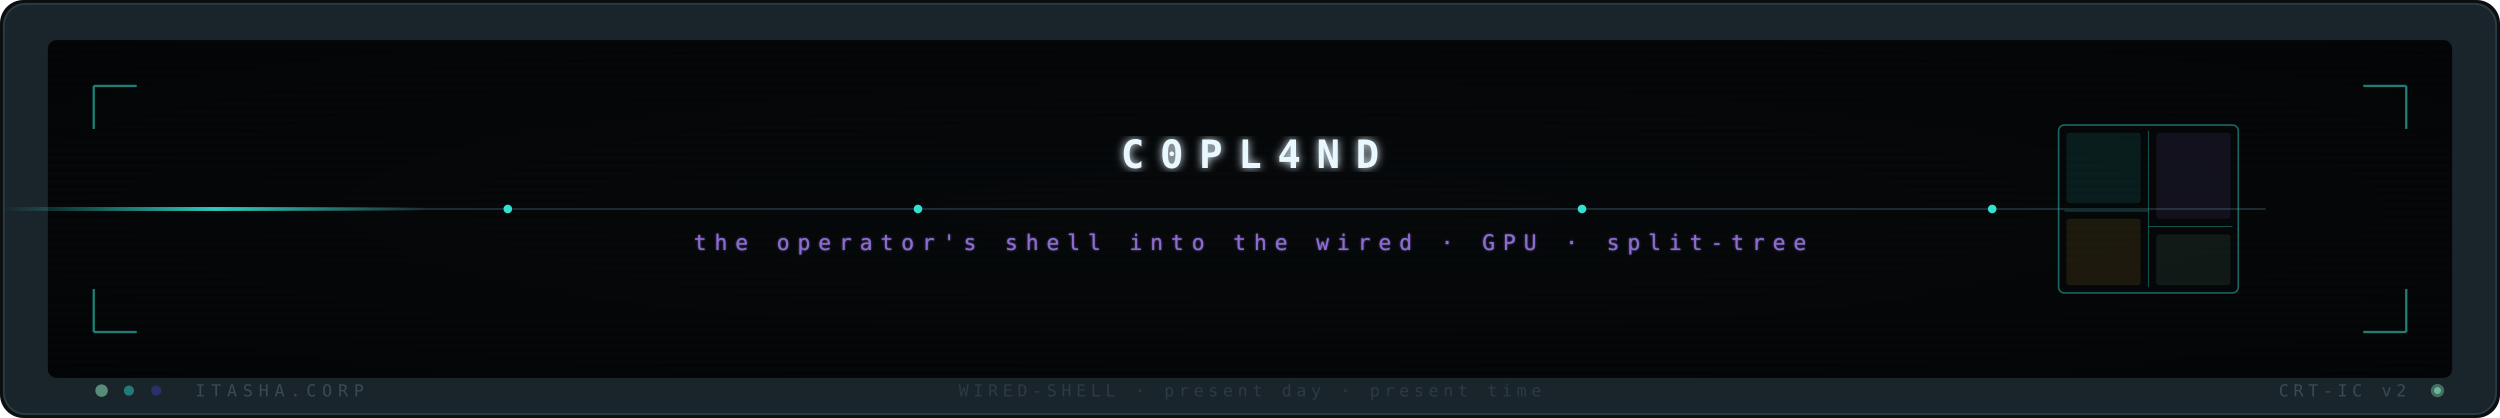
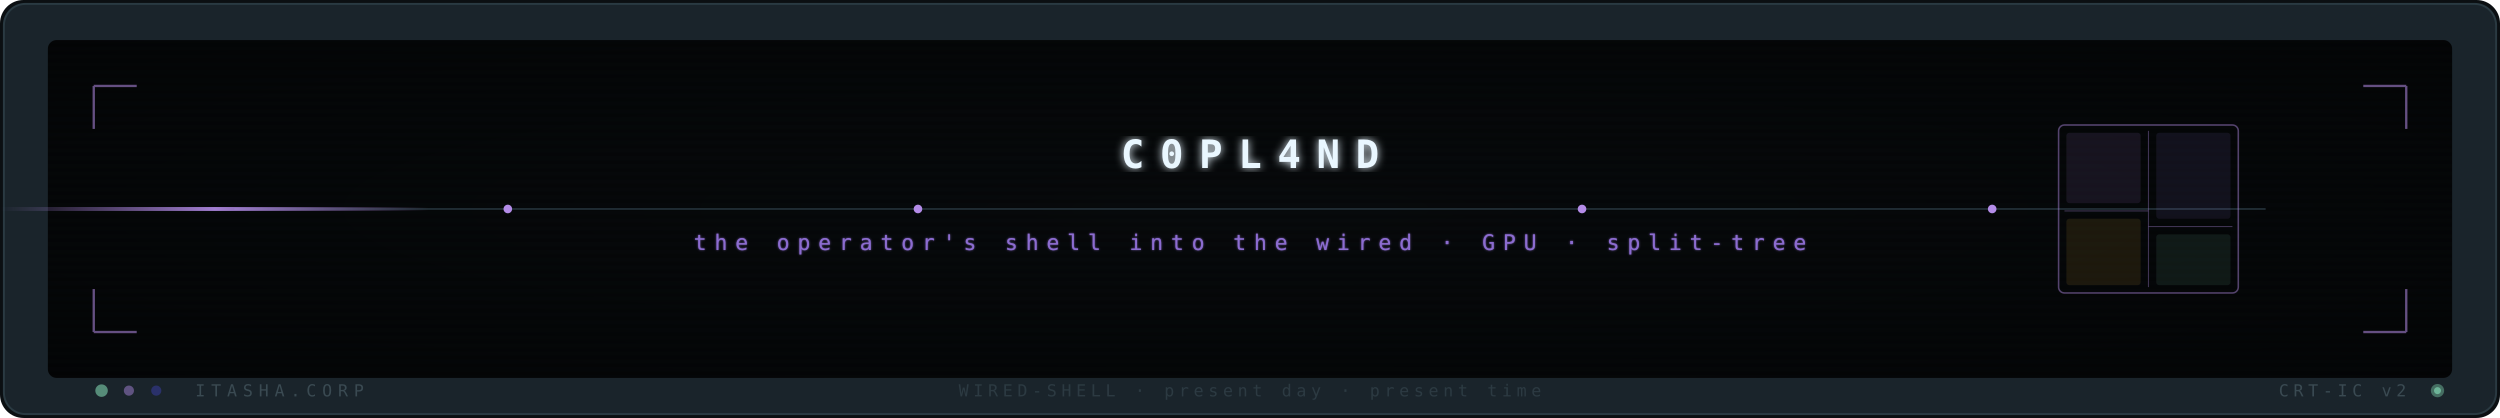
<svg xmlns="http://www.w3.org/2000/svg" viewBox="0 0 1280 214" width="1280" height="214" role="img" aria-label="C0PL4ND — the operator's shell into the wired">
  <defs>
    <pattern id="fscan" patternUnits="userSpaceOnUse" width="1280" height="4">
      <rect width="1280" height="2" fill="transparent" />
      <rect y="2" width="1280" height="2" fill="rgba(0,0,0,0.16)" />
    </pattern>
    <radialGradient id="fvig" cx="50%" cy="50%" r="75%">
      <stop offset="0%" stop-color="transparent" />
      <stop offset="100%" stop-color="rgba(0,0,0,0.5)" />
    </radialGradient>
    <linearGradient id="wire" x1="0" y1="0" x2="1" y2="0">
-       <stop offset="0%" stop-color="#34e0d0" stop-opacity="0" />
-       <stop offset="50%" stop-color="#34e0d0" stop-opacity="0.9" />
-       <stop offset="100%" stop-color="#34e0d0" stop-opacity="0" />
+       <stop offset="0%" stop-color="#B48CE8" stop-opacity="0" />
+       <stop offset="50%" stop-color="#B48CE8" stop-opacity="0.9" />
+       <stop offset="100%" stop-color="#B48CE8" stop-opacity="0" />
    </linearGradient>
    <filter id="fphos">
      <feGaussianBlur in="SourceGraphic" stdDeviation="0.7" result="b" />
      <feMerge>
        <feMergeNode in="b" />
        <feMergeNode in="SourceGraphic" />
      </feMerge>
    </filter>
    <filter id="fglow">
      <feGaussianBlur stdDeviation="2.2" result="b" />
      <feMerge>
        <feMergeNode in="b" />
        <feMergeNode in="SourceGraphic" />
      </feMerge>
    </filter>
  </defs>
  <style>
    text { font-family: 'SF Mono','Fira Code','Cascadia Code','JetBrains Mono',Consolas,monospace; }
    @keyframes fheart { 0%,100% { transform: scale(1); opacity: 0.55; } 15% { transform: scale(1.3); opacity: 0.95; } 30% { transform: scale(1); opacity: 0.55; } }
    @keyframes wireTravel { 0% { transform: translateX(-220px); } 100% { transform: translateX(1280px); } }
    @keyframes fflicker { 0%,96%,100% { opacity: 1; } 97% { opacity: 0.96; } 98% { opacity: 0.99; } }
    @keyframes nodeOn { 0%,100% { opacity: 0.3; } 50% { opacity: 0.9; } }
    @keyframes paneFocus { 0%,100% { opacity: 0.35; } 50% { opacity: 1; } }
    @media (prefers-reduced-motion: reduce) { * { animation: none !important; } }
  </style>
  <rect x="0" y="0" width="1280" height="214" rx="12" fill="#0b0f12" />
  <rect x="2" y="2" width="1276" height="210" rx="11" fill="#1a242b" stroke="#2a3a42" stroke-width="1" />
  <rect x="24" y="20" width="1232" height="174" rx="5" fill="#070a0c" />
  <rect x="24" y="20" width="1232" height="174" rx="5" fill="url(#fscan)" />
  <rect x="24" y="20" width="1232" height="174" rx="5" fill="url(#fvig)" />
  <rect x="24" y="20" width="1232" height="174" rx="5" fill="none" stroke="#1a242b" />
-   <g stroke="#34e0d0" stroke-width="1.2" fill="none" opacity="0.55">
+   <g stroke="#B48CE8" stroke-width="1.2" fill="none" opacity="0.55">
    <path d="M48 44 h22 M48 44 v22" />
    <path d="M1232 44 h-22 M1232 44 v22" />
    <path d="M48 170 h22 M48 170 v-22" />
    <path d="M1232 170 h-22 M1232 170 v-22" />
  </g>
  <g style="animation: fflicker 7s infinite;">
    <line x1="120" y1="107" x2="1160" y2="107" stroke="#1f2b32" stroke-width="1" />
-     <g fill="#34e0d0">
+     <g fill="#B48CE8">
      <circle cx="260" cy="107" r="2.2" style="animation: nodeOn 3s ease-in-out 0s infinite;" />
      <circle cx="470" cy="107" r="2.2" style="animation: nodeOn 3s ease-in-out 0.5s infinite;" />
      <circle cx="810" cy="107" r="2.2" style="animation: nodeOn 3s ease-in-out 1s infinite;" />
      <circle cx="1020" cy="107" r="2.2" style="animation: nodeOn 3s ease-in-out 1.5s infinite;" />
    </g>
    <g style="animation: wireTravel 5s linear infinite;">
      <rect x="0" y="106" width="220" height="2" fill="url(#wire)" />
    </g>
    <g transform="translate(1054, 64)" opacity="0.9">
-       <rect x="0" y="0" width="92" height="86" rx="3" fill="none" stroke="#34e0d0" stroke-width="0.8" opacity="0.5" />
-       <line x1="46" y1="3" x2="46" y2="83" stroke="#34e0d0" stroke-width="0.5" opacity="0.4" />
-       <line x1="3" y1="44" x2="46" y2="44" stroke="#34e0d0" stroke-width="0.5" opacity="0.4" />
-       <line x1="46" y1="52" x2="89" y2="52" stroke="#34e0d0" stroke-width="0.5" opacity="0.4" />
-       <rect x="4" y="4" width="38" height="36" rx="1.5" fill="#34e0d0" opacity="0.12" style="animation: paneFocus 5.2s ease-in-out 0s infinite;" />
+       <rect x="0" y="0" width="92" height="86" rx="3" fill="none" stroke="#B48CE8" stroke-width="0.8" opacity="0.5" />
+       <line x1="46" y1="3" x2="46" y2="83" stroke="#B48CE8" stroke-width="0.5" opacity="0.4" />
+       <line x1="3" y1="44" x2="46" y2="44" stroke="#B48CE8" stroke-width="0.5" opacity="0.4" />
+       <line x1="46" y1="52" x2="89" y2="52" stroke="#B48CE8" stroke-width="0.5" opacity="0.4" />
+       <rect x="4" y="4" width="38" height="36" rx="1.5" fill="#B48CE8" opacity="0.12" style="animation: paneFocus 5.2s ease-in-out 0s infinite;" />
      <rect x="4" y="48" width="38" height="34" rx="1.5" fill="#f2b33d" opacity="0.12" style="animation: paneFocus 5.2s ease-in-out 1.3s infinite;" />
      <rect x="50" y="4" width="38" height="44" rx="1.5" fill="#8c6cd0" opacity="0.12" style="animation: paneFocus 5.2s ease-in-out 2.6s infinite;" />
      <rect x="50" y="56" width="38" height="26" rx="1.5" fill="#6fb89a" opacity="0.12" style="animation: paneFocus 5.2s ease-in-out 3.9s infinite;" />
    </g>
    <text x="640" y="86" text-anchor="middle" font-size="20" font-weight="bold" letter-spacing="8" fill="#e9f7ff" filter="url(#fglow)">C0PL4ND</text>
    <text x="640" y="128" text-anchor="middle" font-size="11" letter-spacing="4" fill="#8c6cd0" filter="url(#fphos)">the operator's shell into the wired · GPU · split-tree</text>
  </g>
  <g>
    <circle cx="52" cy="200" r="3.2" fill="#6fb89a" opacity="0.7" style="animation: fheart 2.4s ease-in-out infinite; transform-origin: 52px 200px;" />
-     <circle cx="66" cy="200" r="2.6" fill="#34e0d0" opacity="0.45" />
+     <circle cx="66" cy="200" r="2.6" fill="#B48CE8" opacity="0.45" />
    <circle cx="80" cy="200" r="2.6" fill="#5050ff" opacity="0.3" />
    <text x="100" y="200" font-size="8.5" fill="#3a4a52" letter-spacing="3" dominant-baseline="central">ITASHA.CORP</text>
    <text x="640" y="200" text-anchor="middle" font-size="8.5" fill="#2c3a42" letter-spacing="2.4" dominant-baseline="central">WIRED-SHELL · present day · present time</text>
    <text x="1232" y="200" font-size="8.5" fill="#3a4a52" letter-spacing="2.4" dominant-baseline="central" text-anchor="end">CRT-IC v2</text>
    <circle cx="1248" cy="200" r="3.4" fill="#6fb89a" opacity="0.5" />
    <circle cx="1248" cy="200" r="1.8" fill="#6fb89a" opacity="0.95" style="animation: fheart 2.4s ease-in-out infinite; transform-origin: 1248px 200px;" />
  </g>
</svg>
